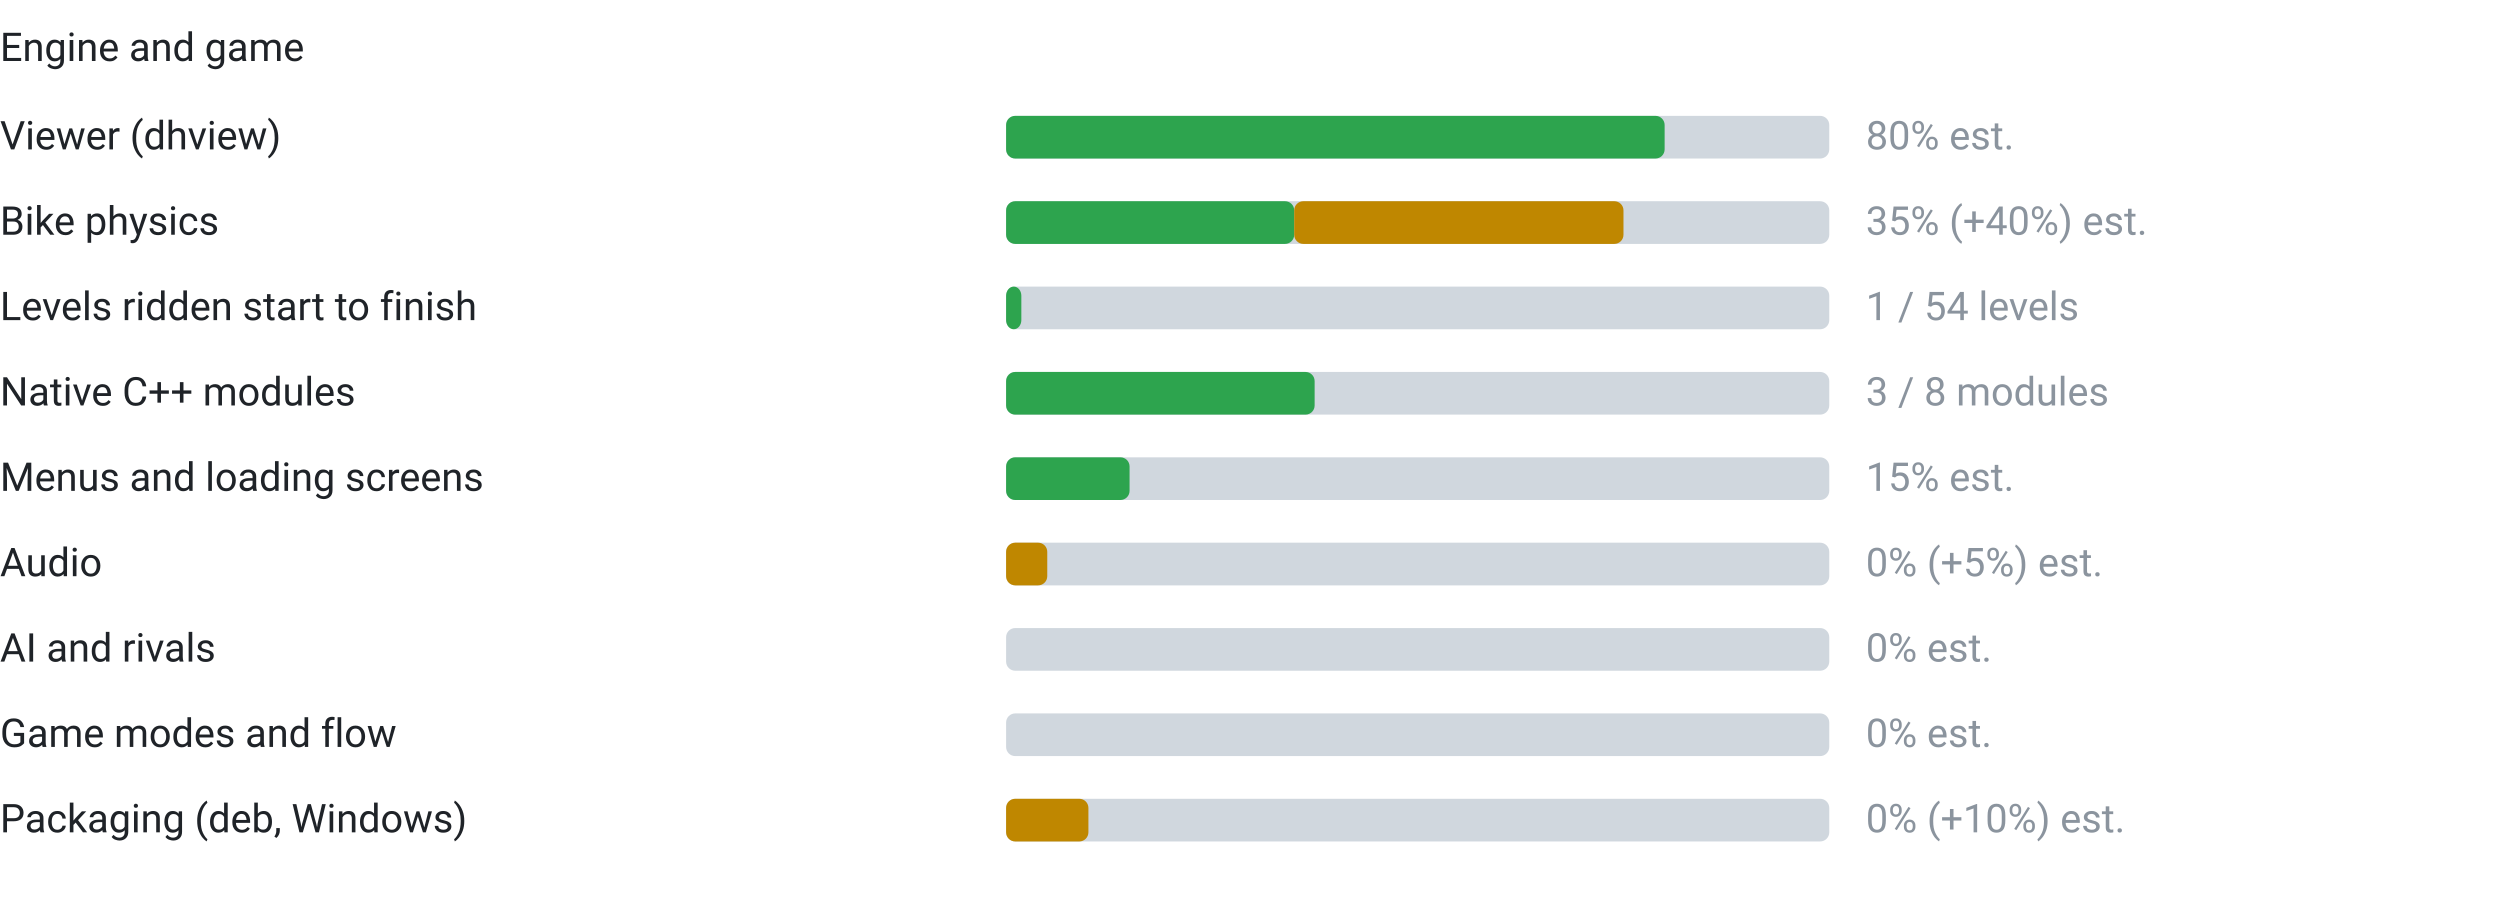
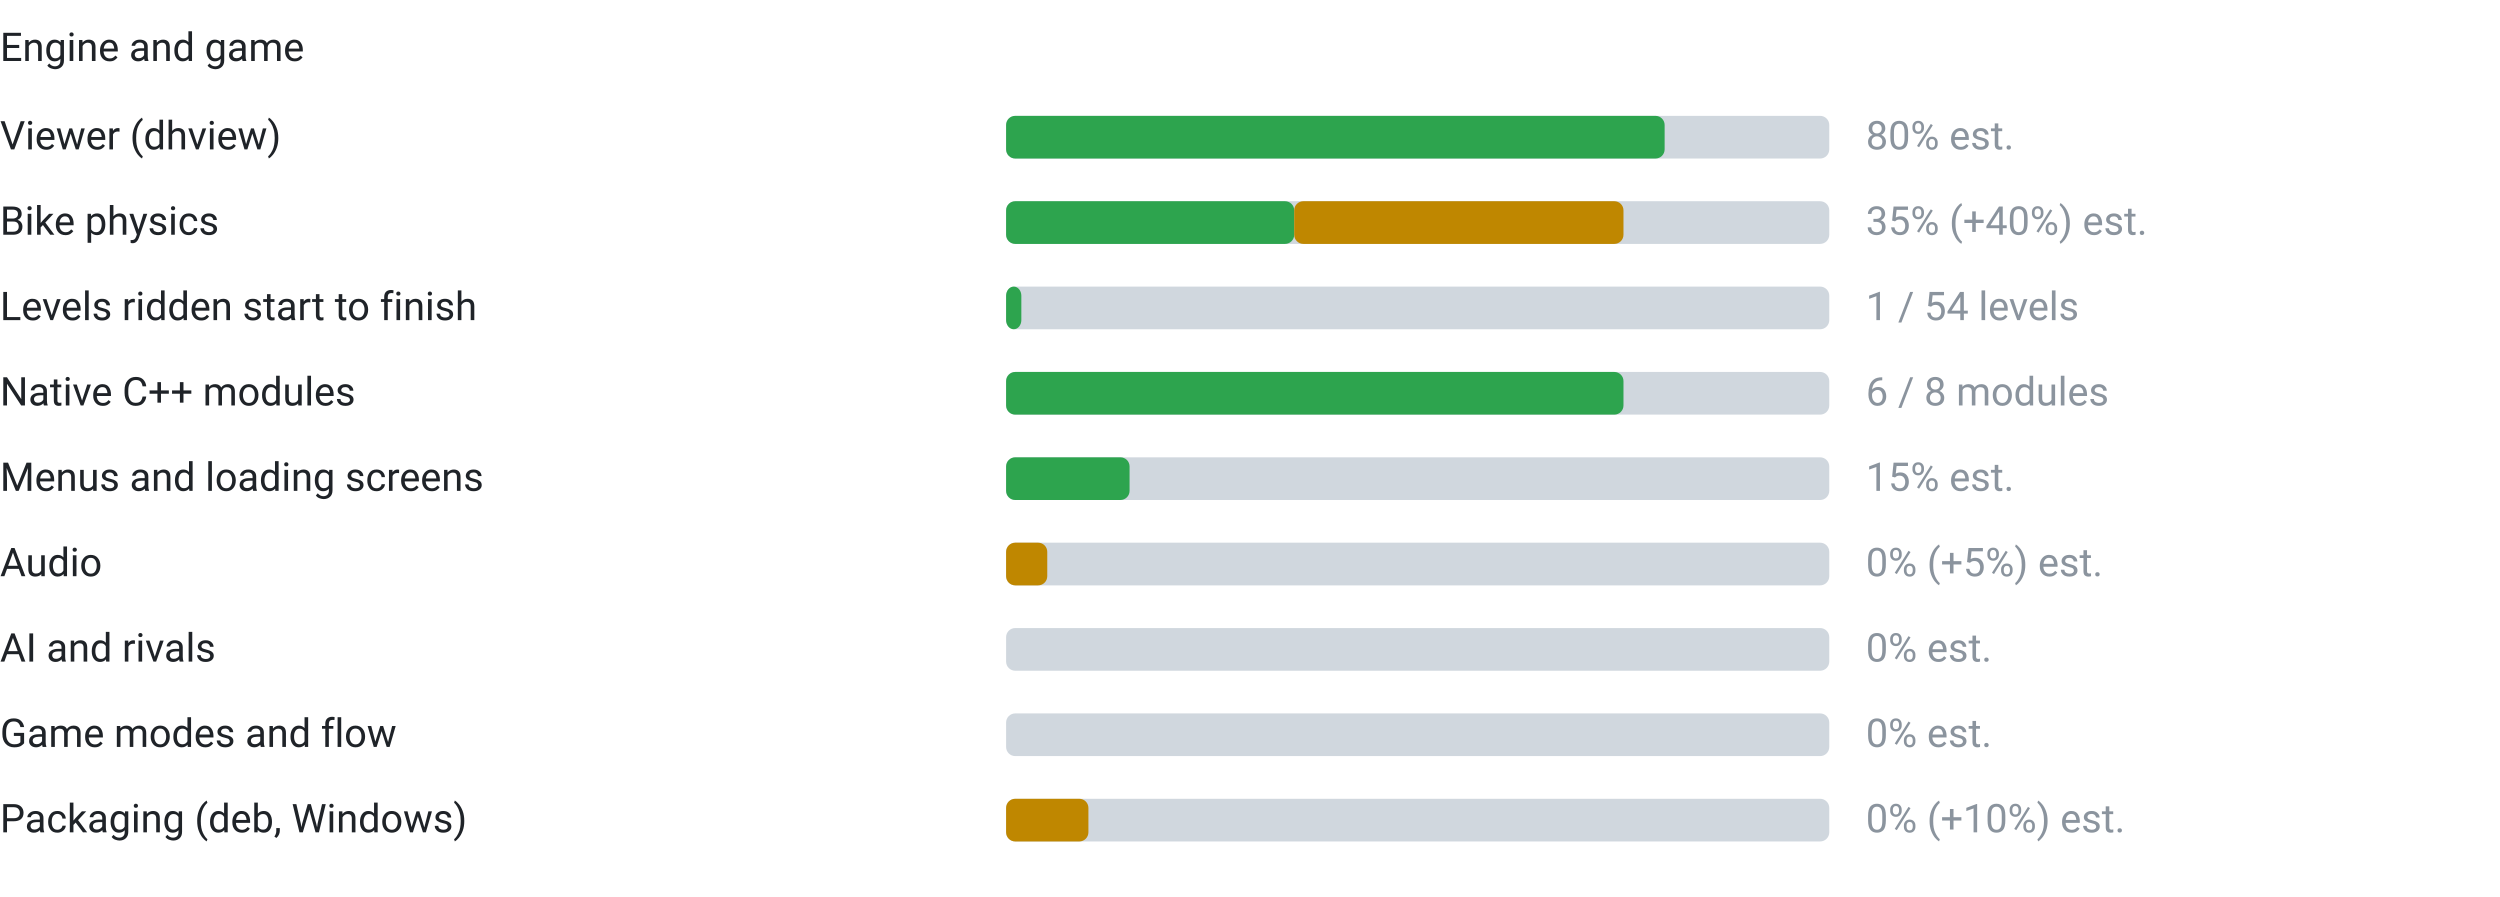
<svg xmlns="http://www.w3.org/2000/svg" width="820" height="294" viewBox="0 0 820 294" role="img" aria-label="Engine and game">
  <style>text{font:13px system-ui,-apple-system,Segoe UI,Roboto,sans-serif;fill:#1f2328}.d{fill:#8b949e}.t{fill:#d0d7de}.v{fill:#2da44e}.w{fill:#bf8700}@media(prefers-color-scheme:dark){text{fill:#e6edf3}.d{fill:#8b949e}.t{fill:#30363d}.v{fill:#3fb950}.w{fill:#d29922}}</style>
  <text x="0" y="20" font-weight="600">Engine and game</text>
  <text x="0" y="49">Viewer (dhview)</text>
  <rect class="t" x="330" y="38" width="270" height="14" rx="3" />
  <rect class="v" x="330" y="38" width="216.0" height="14" rx="3" />
  <text class="d" x="612" y="49">80% est.</text>
  <text x="0" y="77">Bike physics</text>
  <rect class="t" x="330" y="66" width="270" height="14" rx="3" />
  <rect class="v" x="330" y="66" width="94.5" height="14" rx="3" />
  <rect class="w" x="424.5" y="66" width="108.0" height="14" rx="3" />
  <text class="d" x="612" y="77">35% (+40%) est.</text>
  <text x="0" y="105">Levels ridden start to finish</text>
  <rect class="t" x="330" y="94" width="270" height="14" rx="3" />
  <rect class="v" x="330" y="94" width="5.0" height="14" rx="3" />
  <text class="d" x="612" y="105">1 / 54 levels</text>
  <text x="0" y="133">Native C++ modules</text>
  <rect class="t" x="330" y="122" width="270" height="14" rx="3" />
-   <rect class="v" x="330" y="122" width="101.2" height="14" rx="3" />
-   <text class="d" x="612" y="133">3 / 8 modules</text>
+   <rect class="v" x="330" y="122" width="202.5" height="14" rx="3" />
+   <text class="d" x="612" y="133">6 / 8 modules</text>
  <text x="0" y="161">Menus and loading screens</text>
  <rect class="t" x="330" y="150" width="270" height="14" rx="3" />
  <rect class="v" x="330" y="150" width="40.5" height="14" rx="3" />
  <text class="d" x="612" y="161">15% est.</text>
  <text x="0" y="189">Audio</text>
  <rect class="t" x="330" y="178" width="270" height="14" rx="3" />
  <rect class="w" x="330.0" y="178" width="13.5" height="14" rx="3" />
  <text class="d" x="612" y="189">0% (+5%) est.</text>
  <text x="0" y="217">AI and rivals</text>
  <rect class="t" x="330" y="206" width="270" height="14" rx="3" />
  <text class="d" x="612" y="217">0% est.</text>
  <text x="0" y="245">Game modes and flow</text>
  <rect class="t" x="330" y="234" width="270" height="14" rx="3" />
  <text class="d" x="612" y="245">0% est.</text>
  <text x="0" y="273">Packaging (deb, Windows)</text>
  <rect class="t" x="330" y="262" width="270" height="14" rx="3" />
  <rect class="w" x="330.0" y="262" width="27.0" height="14" rx="3" />
  <text class="d" x="612" y="273">0% (+10%) est.</text>
</svg>
